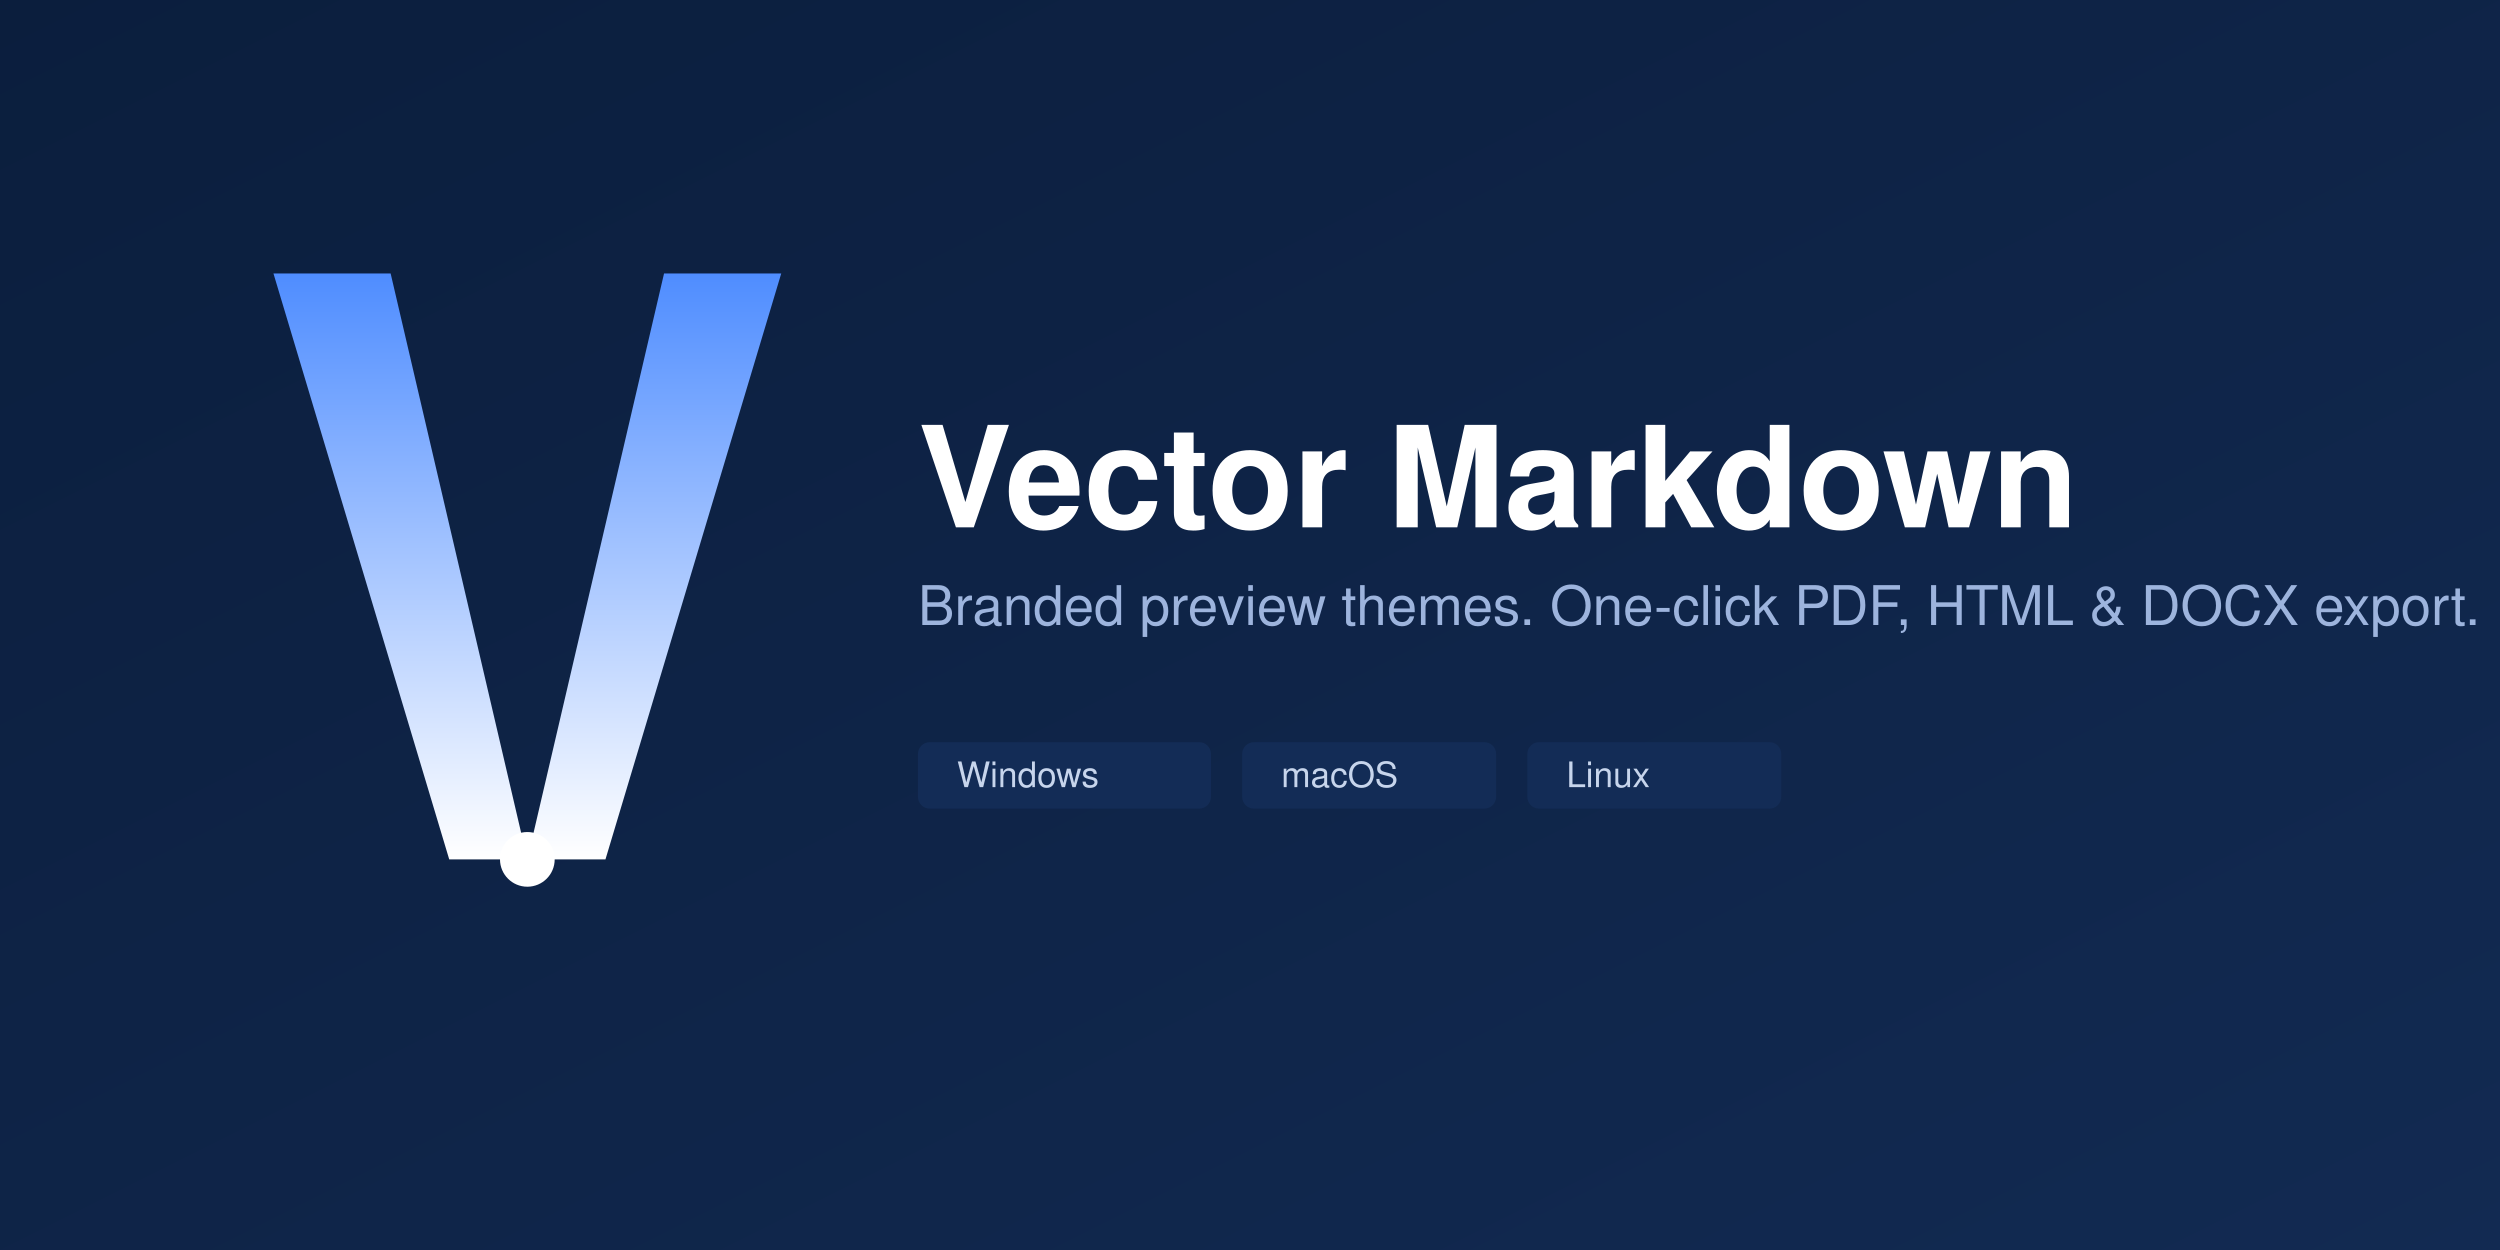
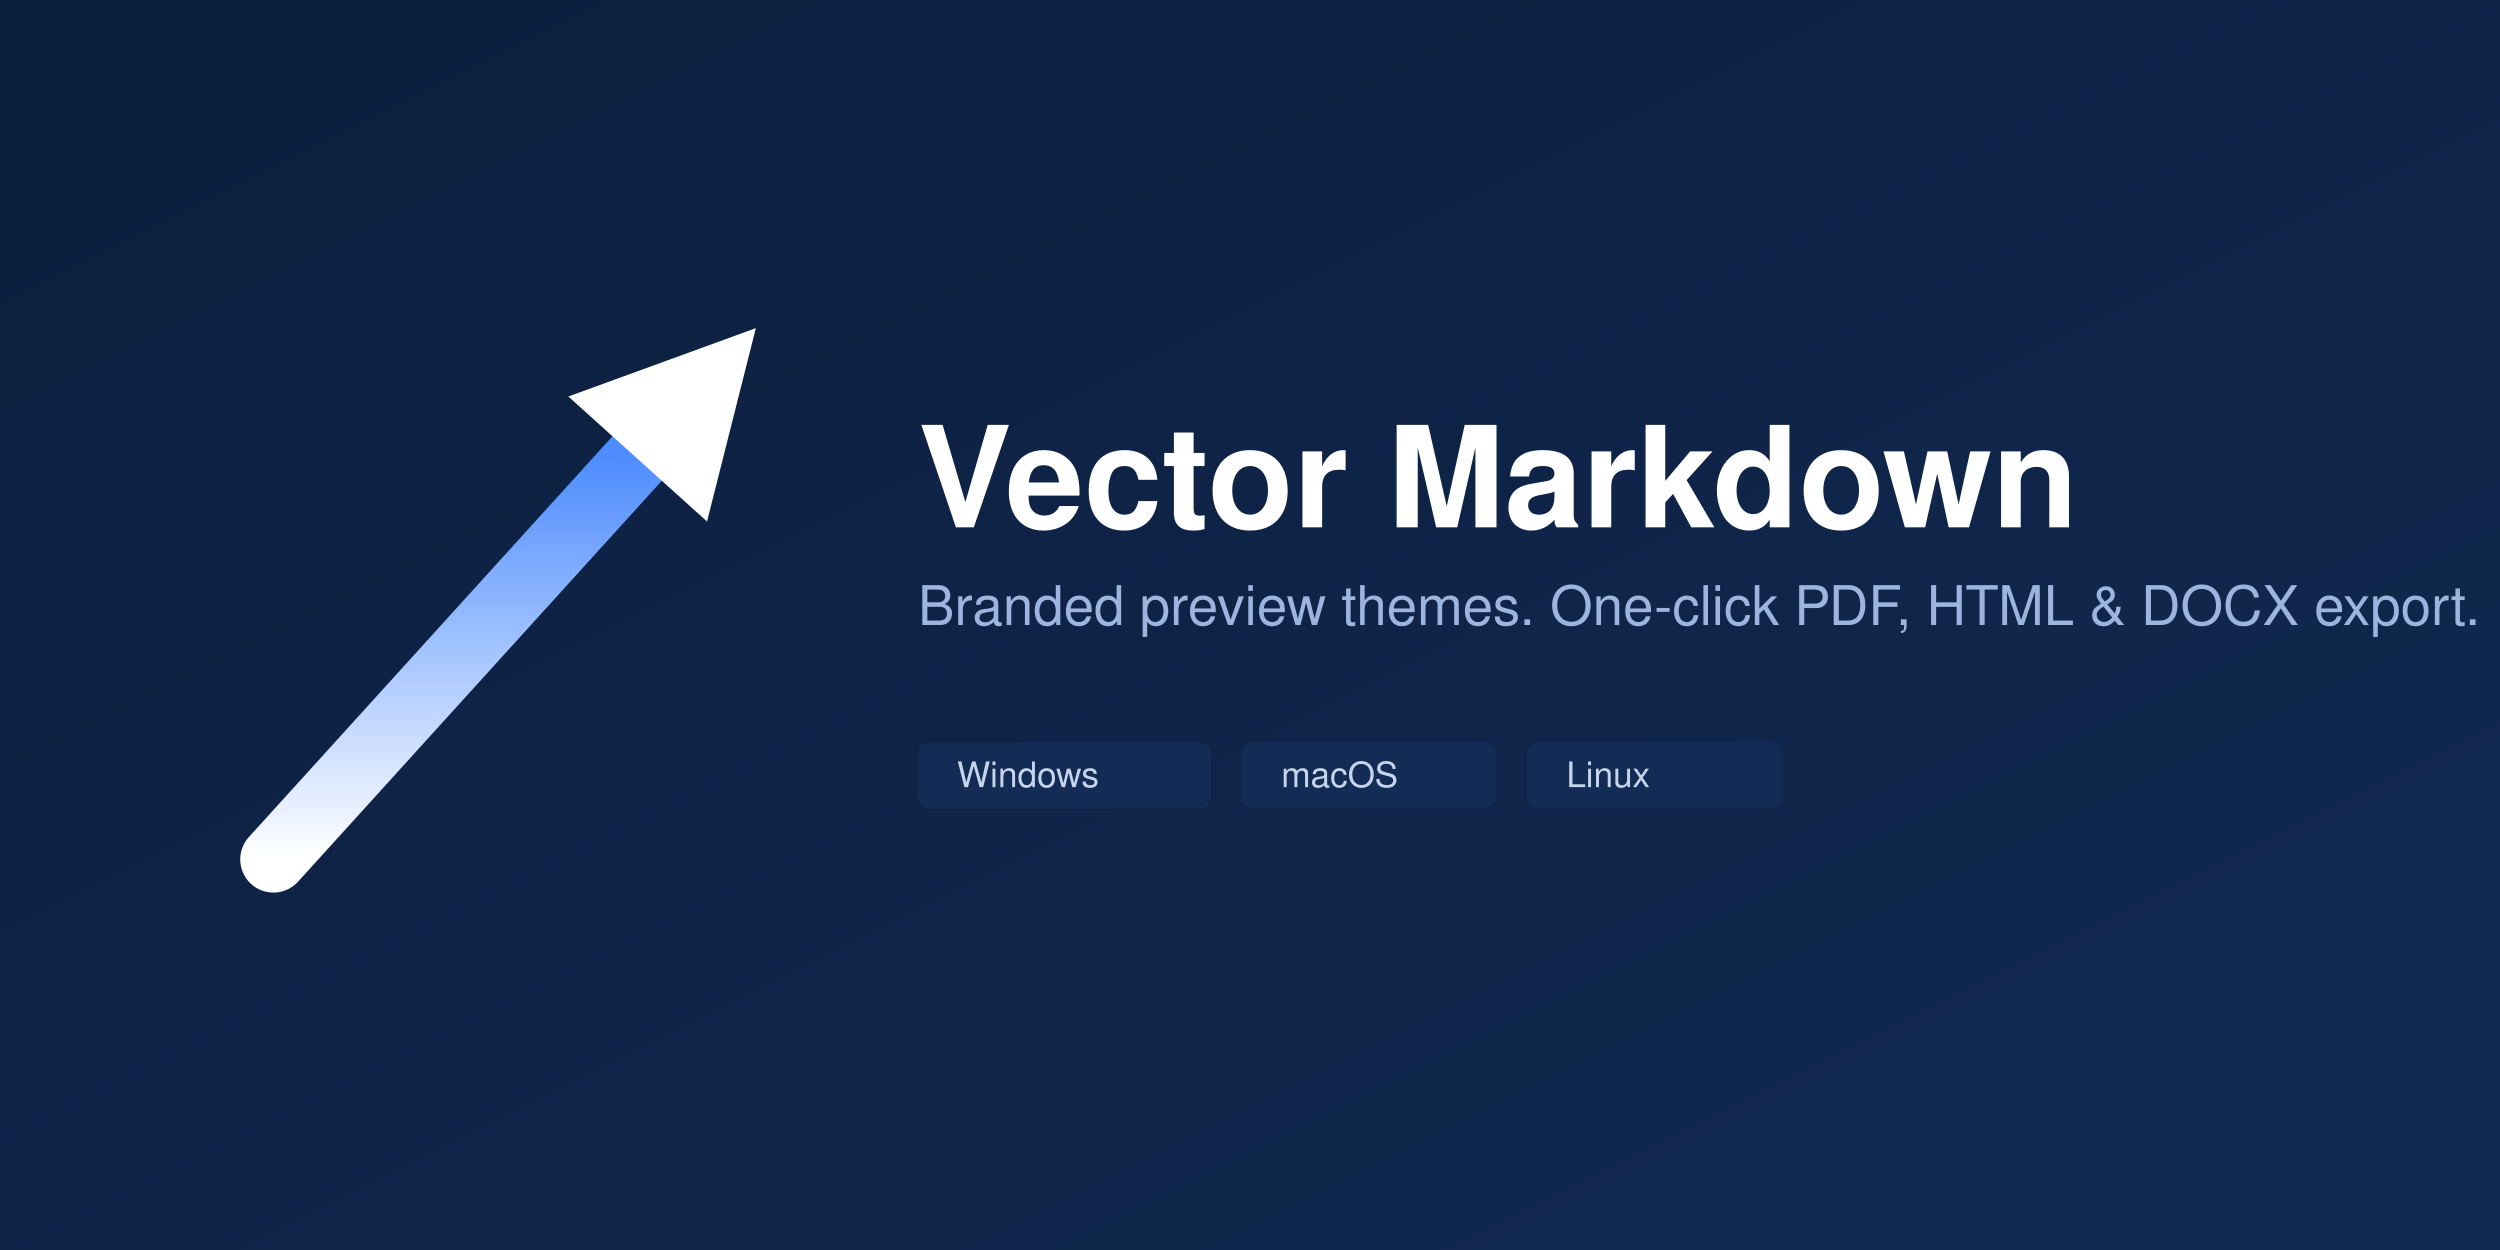
<svg xmlns="http://www.w3.org/2000/svg" width="1280" height="640" viewBox="0 0 1280 640">
  <defs>
    <linearGradient id="bg" x1="0%" y1="0%" x2="100%" y2="100%">
      <stop offset="0%" stop-color="#0B1E3D" />
      <stop offset="100%" stop-color="#122A52" />
    </linearGradient>
    <linearGradient id="stroke" x1="0%" y1="0%" x2="0%" y2="100%">
      <stop offset="0%" stop-color="#4F8DFF" />
      <stop offset="100%" stop-color="#FFFFFF" />
    </linearGradient>
  </defs>
  <rect width="1280" height="640" fill="url(#bg)" />
-   <g transform="translate(140,140)">
-     <polygon points="0,0 60,0 130,300 90,300" fill="url(#stroke)" />
-     <polygon points="260,0 200,0 130,300 170,300" fill="url(#stroke)" />
-     <circle cx="130" cy="300" r="14" fill="#FFFFFF" />
+   <g transform="translate(120,140)">
+     <line x1="20" y1="300" x2="206" y2="95" stroke="url(#stroke)" stroke-width="34" stroke-linecap="round" />
+     <polygon points="267,28 242,127 171,63" fill="#FFFFFF" />
  </g>
  <text x="470" y="270" font-family="Segoe UI, Helvetica, Arial, sans-serif" font-size="72" font-weight="600" fill="#FFFFFF">Vector Markdown</text>
  <text x="470" y="320" font-family="Segoe UI, Helvetica, Arial, sans-serif" font-size="28" fill="#9DB4DD">Branded preview themes. One-click PDF, HTML &amp; DOCX export.</text>
  <g transform="translate(470,380)" font-family="Segoe UI, Helvetica, Arial, sans-serif" font-size="18" fill="#C7D5EC">
    <rect x="0" y="0" width="150" height="34" rx="6" fill="#132C56" />
    <text x="20" y="23">Windows</text>
    <rect x="166" y="0" width="130" height="34" rx="6" fill="#132C56" />
    <text x="186" y="23">macOS</text>
    <rect x="312" y="0" width="130" height="34" rx="6" fill="#132C56" />
    <text x="332" y="23">Linux</text>
  </g>
</svg>
